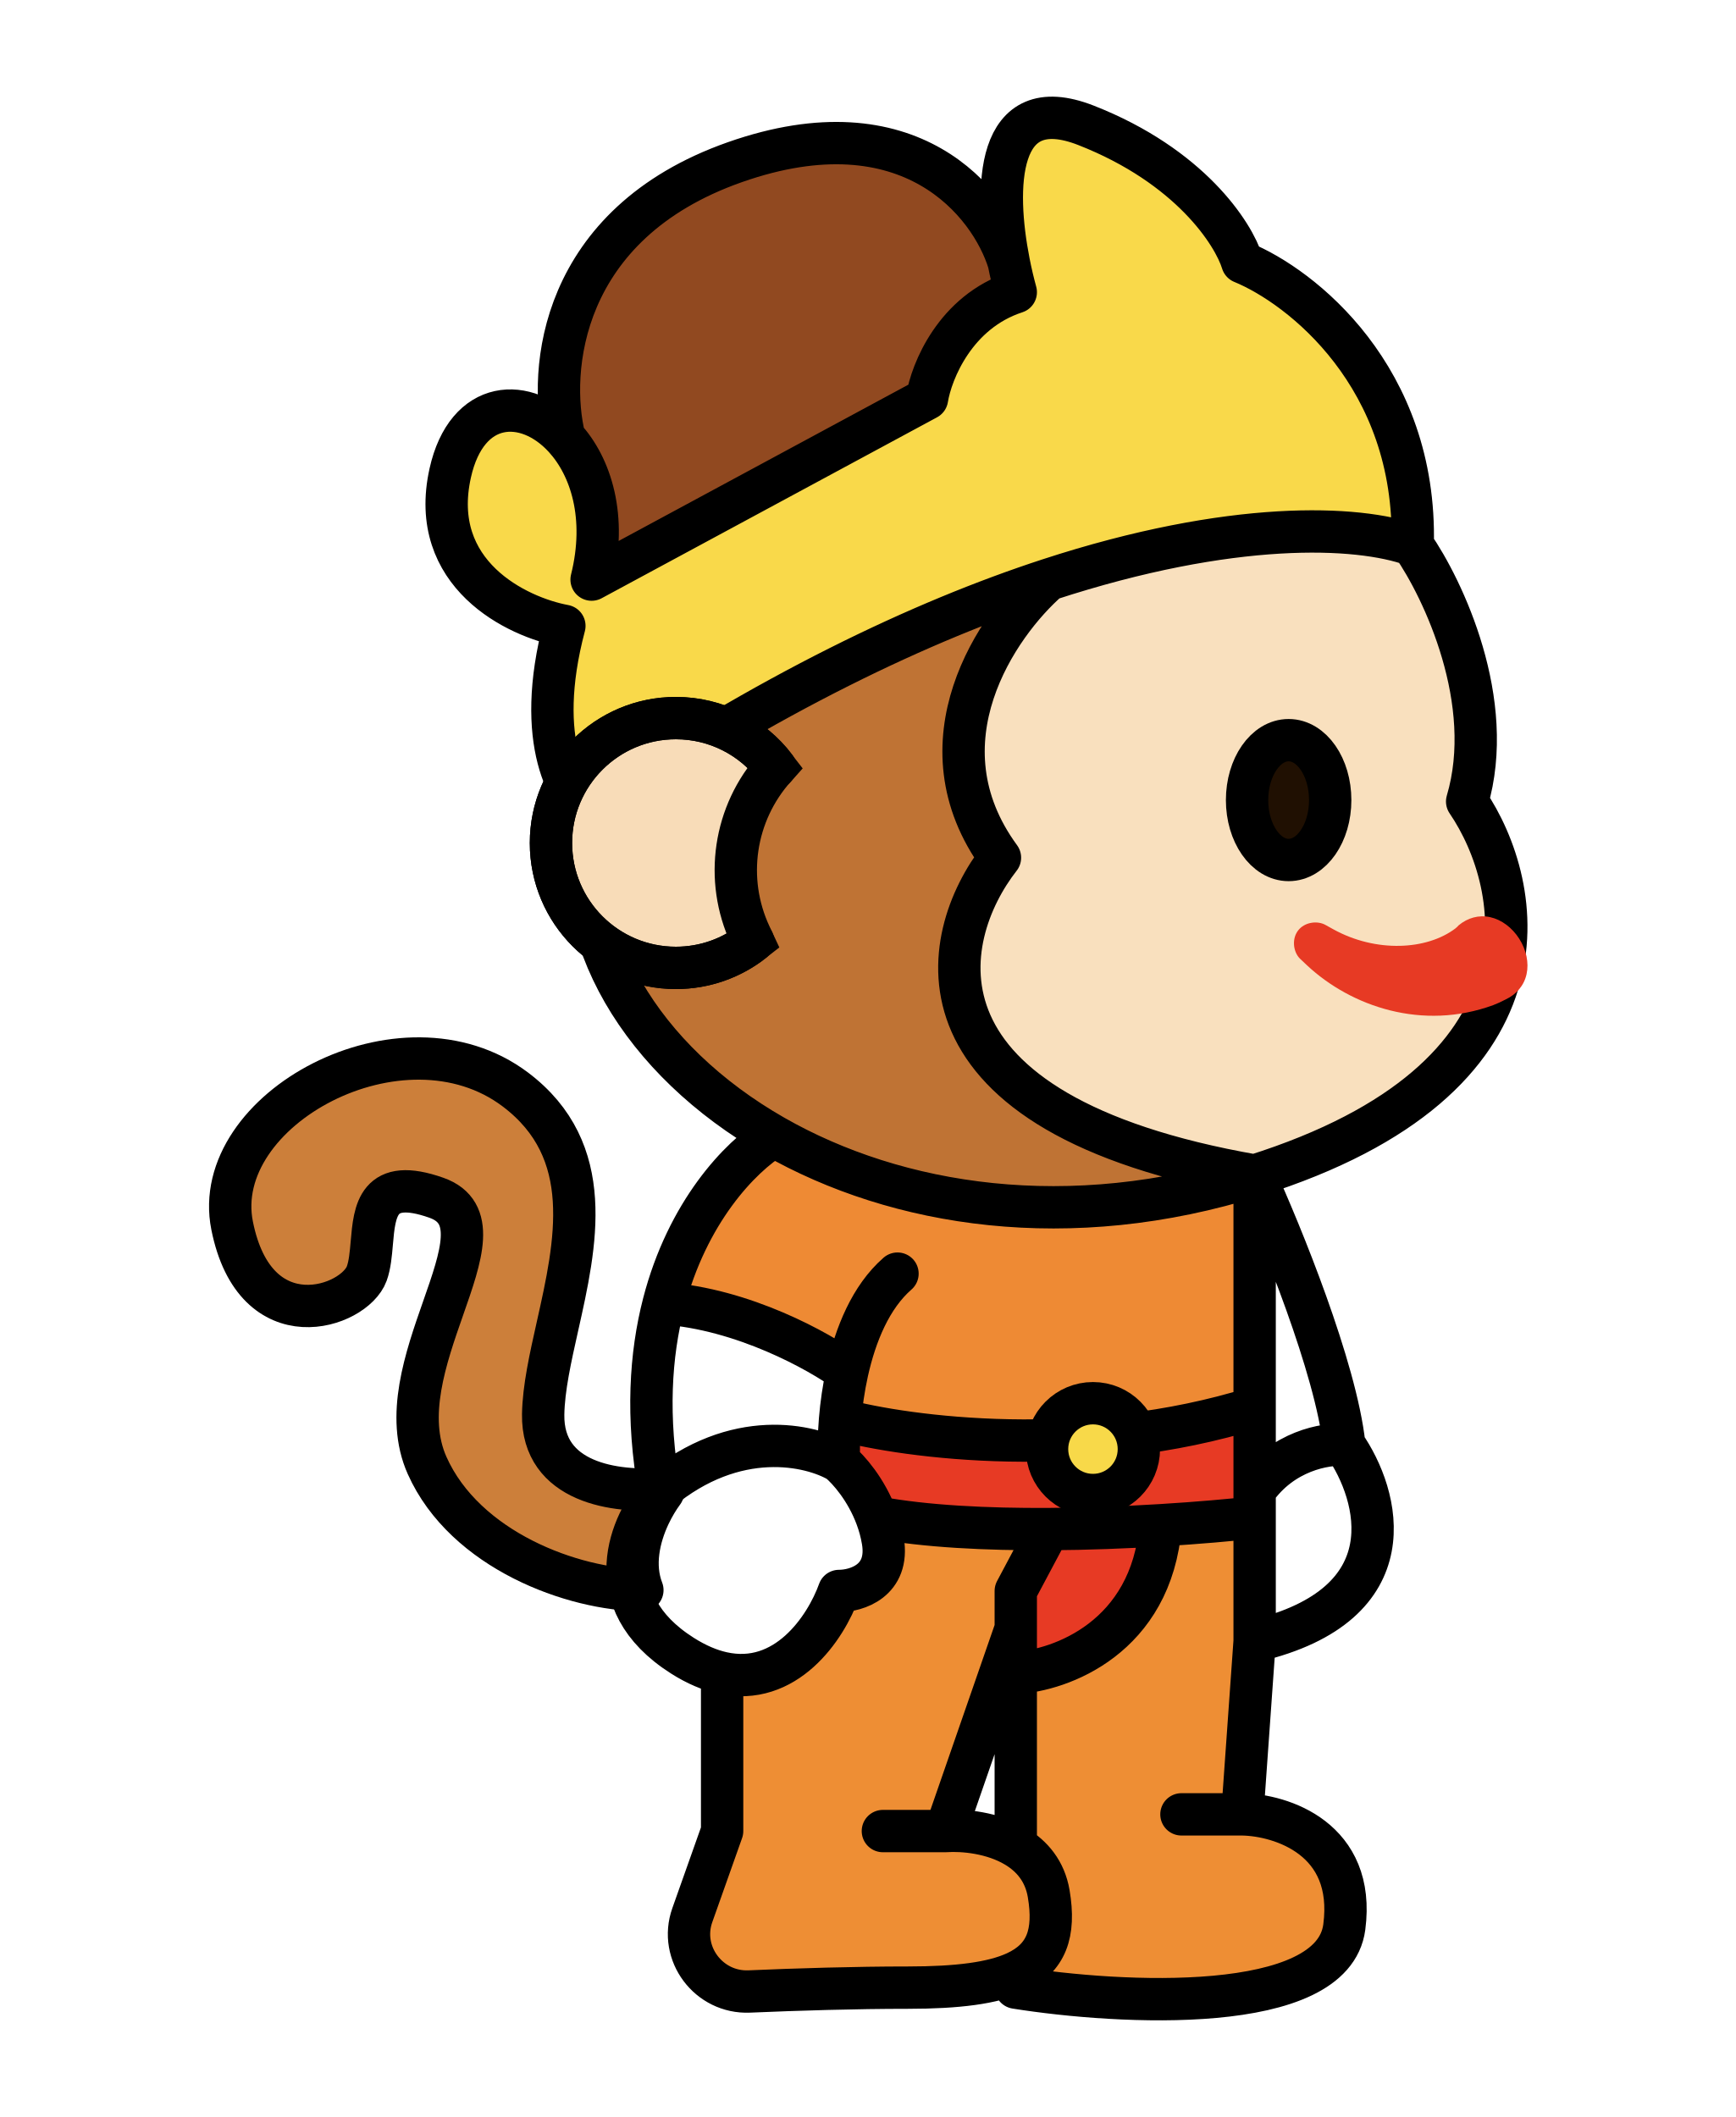
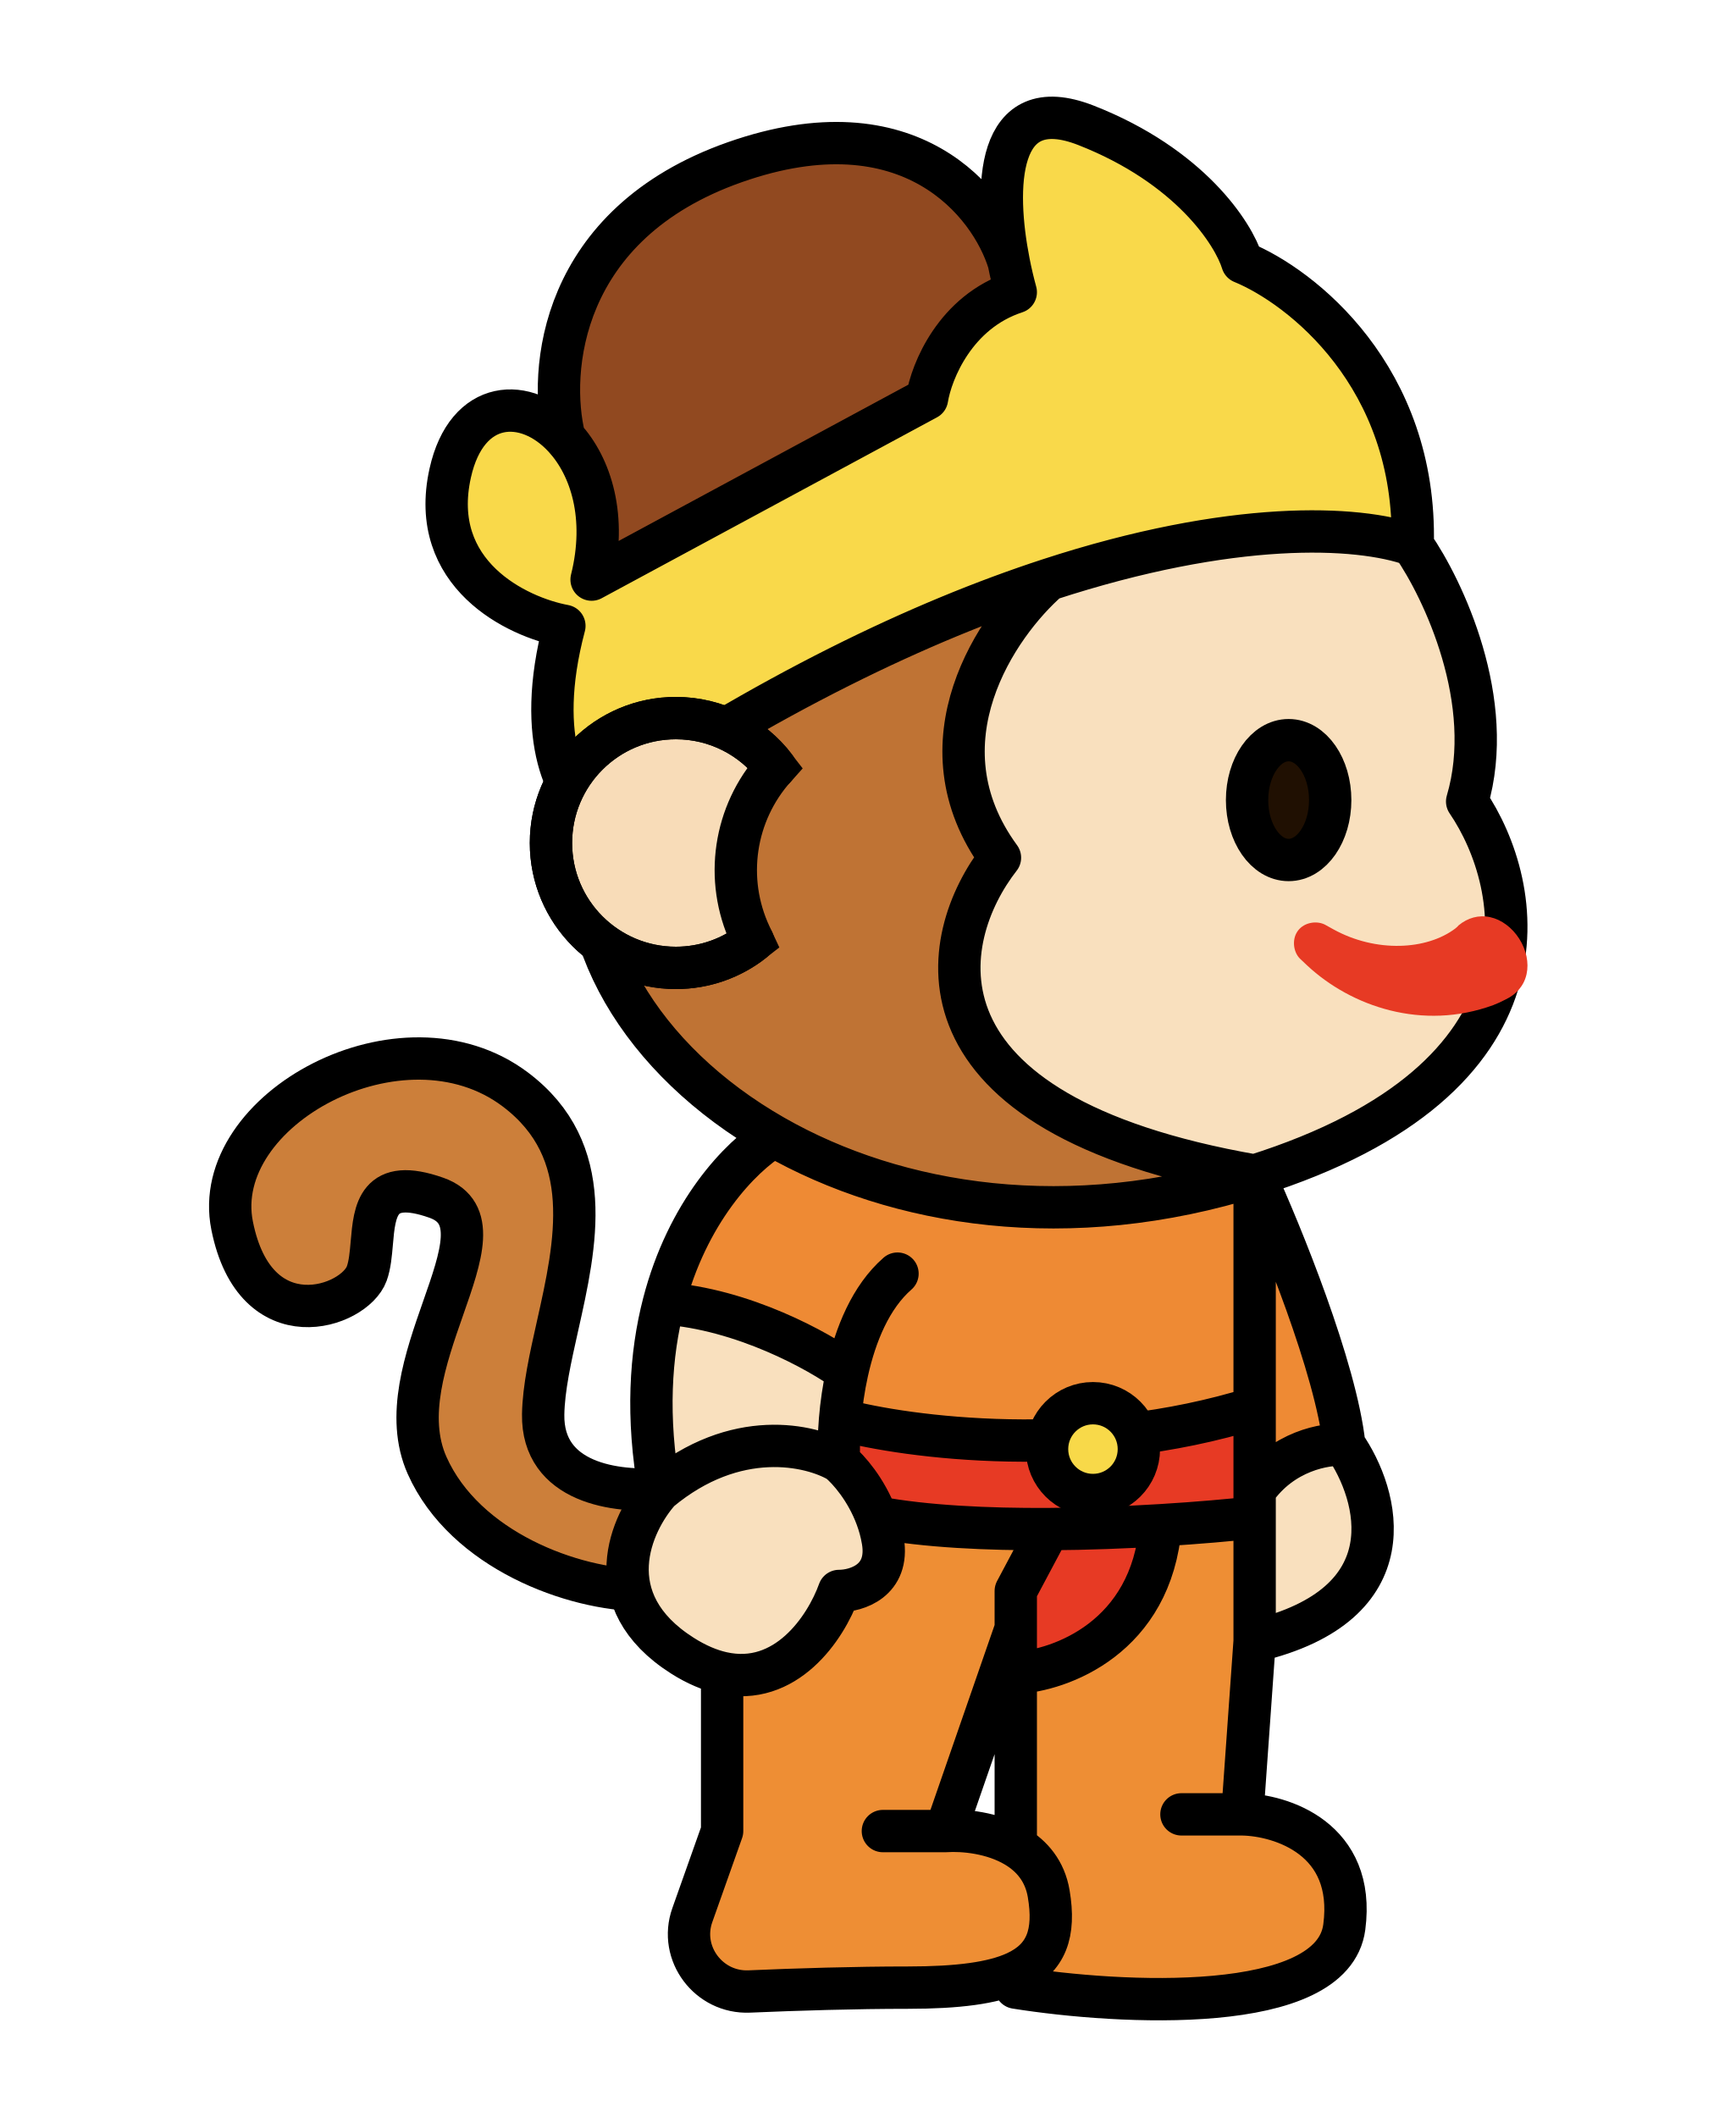
<svg xmlns="http://www.w3.org/2000/svg" width="123" height="150" viewBox="0 0 123 150" fill="none">
  <path d="M46.981 105.712C46.981 105.674 46.978 105.636 46.977 105.598C46.975 105.56 46.974 105.523 46.974 105.485C43.634 105.781 38.405 105.079 38.485 100.216C38.516 98.355 38.997 96.214 39.501 93.963C40.809 88.124 42.286 81.545 36.511 77.193C28.507 71.163 14.802 78.618 16.446 86.841C18.091 95.064 25.108 92.651 25.985 90.239C26.208 89.627 26.274 88.852 26.343 88.068C26.542 85.768 26.747 83.396 30.919 84.867C33.786 85.879 32.704 88.966 31.397 92.693C30.157 96.237 28.712 100.361 30.261 103.834C32.942 109.842 40.612 112.655 45.514 112.667C44.827 110.896 45.27 108.93 45.999 107.373C46.298 106.737 46.643 106.17 46.981 105.712Z" fill-rule="evenodd" clip-rule="evenodd" fill="#CC7F3A" style="fill:#CC7F3A;fill:color(display-p3 0.8 0.498 0.228);fill-opacity:1;" />
  <path d="M46.977 105.598L46.974 105.485C43.634 105.781 38.405 105.079 38.485 100.216C38.516 98.355 38.997 96.214 39.501 93.963C40.809 88.124 42.286 81.545 36.511 77.193C28.507 71.163 14.802 78.618 16.446 86.841C18.091 95.064 25.108 92.651 25.985 90.239C26.208 89.627 26.274 88.852 26.343 88.068C26.542 85.768 26.747 83.396 30.919 84.867C33.786 85.879 32.704 88.966 31.397 92.693C30.157 96.237 28.712 100.361 30.261 103.834C32.942 109.842 40.612 112.655 45.514 112.667C44.827 110.896 45.27 108.93 45.999 107.373C46.298 106.737 46.643 106.17 46.981 105.712C46.981 105.674 46.978 105.636 46.977 105.598ZM46.981 105.712L46.977 105.598M46.981 105.712C46.819 105.932 46.654 106.176 46.496 106.44C46.322 106.729 46.155 107.042 45.999 107.373M46.977 105.598C46.975 105.56 46.974 105.523 46.974 105.485" stroke-width="3" stroke-linecap="round" stroke-linejoin="round" stroke="black" style="stroke:black;stroke-opacity:1;" />
  <path d="M70.85 60.772C66.412 66.455 63.806 78.916 88.894 83.296C110.696 76.427 108.016 62.763 103.951 56.79C106.042 49.722 102.25 41.733 100.093 38.622C96.189 37.223 87.287 36.826 74.303 41.068C70.663 44.235 64.877 52.609 70.85 60.772Z" fill="#F9E0BE" style="fill:#F9E0BE;fill:color(display-p3 0.977 0.878 0.745);fill-opacity:1;" />
  <path d="M88.894 83.296C63.806 78.916 66.412 66.455 70.85 60.772C64.877 52.609 70.663 44.235 74.303 41.068C65.348 43.994 54.452 49.127 41.916 57.661C40.077 66.26 45.441 75.137 54.83 80.499C63.558 85.485 75.764 87.433 88.894 83.296Z" fill="#BF7334" style="fill:#BF7334;fill:color(display-p3 0.749 0.451 0.204);fill-opacity:1;" />
  <path d="M74.303 41.068C87.287 36.826 96.189 37.223 100.093 38.622C100.392 26.676 92.171 20.288 88.022 18.587C87.4 16.554 84.314 11.768 76.947 8.881C70.506 6.356 70.445 13.351 71.474 18.587C71.622 19.34 71.792 20.056 71.97 20.702C67.689 22.096 65.993 26.313 65.68 28.248L41.916 41.068C43.022 36.638 41.87 33.064 39.988 31.009C37.284 28.054 33.074 28.236 31.899 33.52C30.306 40.688 36.628 43.724 39.988 44.346C37.798 52.609 40.361 56.666 41.916 57.661C54.452 49.127 65.348 43.994 74.303 41.068Z" fill="#F9D94A" style="fill:#F9D94A;fill:color(display-p3 0.977 0.851 0.29);fill-opacity:1;" />
  <path d="M71.97 20.702C71.792 20.056 71.622 19.34 71.474 18.587C70.188 14.398 64.503 7.114 52.059 11.494C39.615 15.874 38.827 26.329 39.988 31.009C41.87 33.064 43.022 36.638 41.916 41.068L65.68 28.248C65.993 26.313 67.689 22.096 71.97 20.702Z" fill-rule="evenodd" clip-rule="evenodd" fill="#914920" style="fill:#914920;fill:color(display-p3 0.569 0.286 0.126);fill-opacity:1;" />
  <path d="M88.894 83.296C75.764 87.433 63.558 85.485 54.83 80.499C52.405 81.98 48.694 85.9 47.023 92.352C52.651 92.738 58.038 95.74 60.028 97.193C59.769 98.361 59.609 99.52 59.52 100.576C64.292 101.869 76.848 103.515 88.894 99.752V83.296Z" fill="#EE8A34" style="fill:#EE8A34;fill:color(display-p3 0.933 0.541 0.204);fill-opacity:1;" />
  <path d="M71.97 112.728V115.391V118.534C75.124 118.368 81.594 116.043 82.231 108.071C79.785 108.22 77.057 108.328 74.303 108.344L71.97 112.728Z" fill="#E73A24" style="fill:#E73A24;fill:color(display-p3 0.906 0.228 0.141);fill-opacity:1;" />
  <path d="M62.109 107.513C65.564 108.161 69.965 108.368 74.303 108.344C77.057 108.328 79.785 108.22 82.231 108.071C84.9 107.909 87.233 107.7 88.894 107.513V105.627V99.752C76.848 103.515 64.292 101.869 59.52 100.576C59.422 101.736 59.41 102.771 59.448 103.556C60.112 104.103 61.377 105.53 62.109 107.513Z" fill="#E73A24" style="fill:#E73A24;fill:color(display-p3 0.906 0.228 0.141);fill-opacity:1;" />
  <path d="M71.97 115.391V112.728L74.303 108.344C69.965 108.368 65.564 108.161 62.109 107.513C62.301 108.031 62.456 108.588 62.554 109.178C63.028 112.018 60.681 112.728 59.448 112.728C58.498 115.371 55.673 119.544 51.164 118.534V129.74L49.051 135.701C48.092 138.41 50.216 141.23 53.087 141.107C56.476 140.961 60.571 140.834 64.329 140.834C67.863 140.834 70.347 140.511 71.97 139.762C74.151 138.755 74.776 136.977 74.303 134.177C74.032 132.569 73.11 131.508 71.97 130.826C70.341 129.852 68.264 129.653 66.992 129.74L71.97 115.391Z" fill-rule="evenodd" clip-rule="evenodd" fill="#EE8E34" style="fill:#EE8E34;fill:color(display-p3 0.933 0.557 0.204);fill-opacity:1;" />
  <path d="M82.231 108.071C81.594 116.043 75.124 118.368 71.97 118.534V130.826C73.11 131.508 74.032 132.569 74.303 134.177C74.776 136.977 74.151 138.755 71.97 139.762V140.834C79.383 142.018 94.418 142.816 95.246 136.544C96.075 130.272 90.776 128.605 88.022 128.556L88.894 116.278V107.513C87.233 107.7 84.9 107.909 82.231 108.071Z" fill-rule="evenodd" clip-rule="evenodd" fill="#EE8E34" style="fill:#EE8E34;fill:color(display-p3 0.933 0.557 0.204);fill-opacity:1;" />
+   <path d="M62.109 107.513C61.377 105.53 60.112 104.103 59.448 103.556C57.453 102.373 52.116 101.13 46.726 105.627C44.704 107.895 42.199 113.408 48.353 117.314C49.352 117.948 50.29 118.338 51.164 118.534C55.673 119.544 58.498 115.371 59.448 112.728C60.681 112.728 63.028 112.018 62.554 109.178C62.456 108.588 62.301 108.031 62.109 107.513Z" fill="#F9E0BE" style="fill:#F9E0BE;fill:color(display-p3 0.977 0.878 0.745);fill-opacity:1;" />
+   <path d="M60.028 97.193C58.038 95.74 52.651 92.738 47.023 92.352C46.085 95.974 45.79 100.394 46.726 105.627C52.116 101.13 57.453 102.373 59.448 103.556C59.41 102.771 59.422 101.736 59.52 100.576C59.609 99.52 59.769 98.361 60.028 97.193Z" fill="#F9E0BE" style="fill:#F9E0BE;fill:color(display-p3 0.977 0.878 0.745);fill-opacity:1;" />
+   <path d="M88.894 105.627V107.513V116.278C99.906 113.675 97.717 105.923 95.246 102.373C93.943 102.274 90.847 102.787 88.894 105.627Z" fill="#F9E0BE" style="fill:#F9E0BE;fill:color(display-p3 0.977 0.878 0.745);fill-opacity:1;" />
+   <path d="M88.894 83.296V99.752V105.627C90.847 102.787 93.943 102.274 95.246 102.373C94.655 96.929 90.765 87.387 88.894 83.296Z" fill="#EE8A34" style="fill:#EE8A34;fill:color(display-p3 0.933 0.541 0.204);fill-opacity:1;" />
  <path d="M88.894 83.296C63.806 78.916 66.412 66.455 70.85 60.772C64.877 52.609 70.663 44.235 74.303 41.068M88.894 83.296C110.696 76.427 108.016 62.763 103.951 56.79C106.042 49.722 102.25 41.733 100.093 38.622M88.894 83.296C75.764 87.433 63.558 85.485 54.83 80.499M88.894 83.296V99.752M88.894 83.296C90.765 87.387 94.655 96.929 95.246 102.373M41.916 57.661C54.452 49.127 65.348 43.994 74.303 41.068C87.287 36.826 96.189 37.223 100.093 38.622M100.093 38.622C100.392 26.676 92.171 20.288 88.022 18.587C87.4 16.554 84.314 11.768 76.947 8.881C70.506 6.356 70.445 13.351 71.474 18.587M41.916 57.661C40.077 66.26 45.441 75.137 54.83 80.499M41.916 57.661C40.361 56.666 37.798 52.609 39.988 44.346C36.628 43.724 30.306 40.688 31.899 33.52C33.074 28.236 37.284 28.054 39.988 31.009M46.726 105.627C45.79 100.394 46.085 95.974 47.023 92.352C48.694 85.9 52.405 81.98 54.83 80.499M71.474 18.587C71.622 19.34 71.792 20.056 71.97 20.702C67.689 22.096 65.993 26.313 65.68 28.248L41.916 41.068C43.022 36.638 41.87 33.064 39.988 31.009M71.474 18.587C70.188 14.398 64.503 7.114 52.059 11.494C39.615 15.874 38.827 26.329 39.988 31.009M47.023 92.352C52.651 92.738 58.038 95.74 60.028 97.193M63.59 90.243C61.693 91.895 60.611 94.567 60.028 97.193C59.769 98.361 59.609 99.52 59.52 100.576C59.422 101.736 59.41 102.771 59.448 103.556M59.52 100.576C64.292 101.869 76.848 103.515 88.894 99.752M88.894 99.752V105.627M71.97 115.391V112.728L74.303 108.344M71.97 115.391V118.534M71.97 115.391L66.992 129.74M71.97 118.534C75.124 118.368 81.594 116.043 82.231 108.071M71.97 118.534V130.826M62.109 107.513C65.564 108.161 69.965 108.368 74.303 108.344C77.057 108.328 79.785 108.22 82.231 108.071M82.231 108.071C84.9 107.909 87.233 107.7 88.894 107.513M62.109 107.513C61.377 105.53 60.112 104.103 59.448 103.556M62.109 107.513C62.301 108.031 62.456 108.588 62.554 109.178C63.028 112.018 60.681 112.728 59.448 112.728C58.498 115.371 55.673 119.544 51.164 118.534M88.894 107.513V105.627M88.894 107.513V116.278M88.894 105.627C90.847 102.787 93.943 102.274 95.246 102.373M59.448 103.556C57.453 102.373 52.116 101.13 46.726 105.627M71.97 130.826C73.11 131.508 74.032 132.569 74.303 134.177C74.776 136.977 74.151 138.755 71.97 139.762C70.347 140.511 67.863 140.834 64.329 140.834C60.571 140.834 56.476 140.961 53.087 141.107C50.216 141.23 48.092 138.41 49.051 135.701L51.164 129.74V118.534M51.164 118.534C50.29 118.338 49.352 117.948 48.353 117.314C42.199 113.408 44.704 107.895 46.726 105.627M71.97 139.762V140.834C79.383 142.018 94.418 142.816 95.246 136.544C96.075 130.272 90.776 128.605 88.022 128.556M62.554 129.74H66.992C68.264 129.653 70.341 129.852 71.97 130.826M88.894 116.278L88.022 128.556M88.894 116.278C99.906 113.675 97.717 105.923 95.246 102.373M88.022 128.556H83.708" stroke-width="3" stroke-linecap="round" stroke-linejoin="round" stroke="black" style="stroke:black;stroke-opacity:1;" />
  <path d="M39.037 59.73C39.037 64.618 42.999 68.58 47.887 68.58C49.951 68.58 51.851 67.873 53.356 66.688L53.158 66.264C51.307 62.303 52.003 57.619 54.926 54.367C53.309 52.248 50.758 50.881 47.887 50.881C42.999 50.881 39.037 54.843 39.037 59.73Z" fill="#F8DCB8" style="fill:#F8DCB8;fill:color(display-p3 0.973 0.863 0.722);fill-opacity:1;stroke:black;stroke-opacity:1;" stroke-width="3" stroke-linecap="round" stroke="black" />
  <path d="M54.926 54.367C53.309 52.248 50.758 50.881 47.887 50.881C42.999 50.881 39.037 54.843 39.037 59.73C39.037 64.618 42.999 68.58 47.887 68.58C49.951 68.58 51.851 67.873 53.356 66.688" stroke-width="3" stroke-linecap="round" stroke="black" style="stroke:black;stroke-opacity:1;" />
  <ellipse cx="91.303" cy="56.69" rx="2.945" ry="4.245" fill="#201002" style="fill:#201002;fill:color(display-p3 0.126 0.063 0.008);fill-opacity:1;stroke:black;stroke-opacity:1;" stroke-width="3" stroke="black" />
  <path d="M106.692 70.81C107.444 70.455 107.984 69.83 108.161 69.023C108.34 68.219 108.142 67.299 107.642 66.515C107.142 65.731 106.391 65.163 105.586 64.986C104.78 64.806 103.986 65.033 103.347 65.565C103.347 65.565 103.347 65.565 103.347 65.565C103.298 65.628 103.214 65.707 103.119 65.784C101.088 67.325 97.482 67.515 94.46 65.84C94.29 65.751 94.123 65.659 93.952 65.558C93.648 65.376 93.262 65.322 92.893 65.389C92.524 65.457 92.202 65.64 91.984 65.917C91.765 66.195 91.663 66.55 91.683 66.925C91.705 67.299 91.847 67.662 92.095 67.915C92.095 67.915 92.095 67.915 92.095 67.915C92.267 68.084 92.438 68.246 92.614 68.406C95.744 71.324 100.795 73.052 105.802 71.217C106.088 71.106 106.386 70.973 106.692 70.81Z" fill="#E73A24" style="fill:#E73A24;fill:color(display-p3 0.906 0.228 0.141);fill-opacity:1;" />
  <circle cx="77.439" cy="102.677" r="3.253" fill="#F8D949" style="fill:#F8D949;fill:color(display-p3 0.973 0.851 0.286);fill-opacity:1;stroke:black;stroke-opacity:1;" stroke-width="3" stroke="black" />
</svg>
